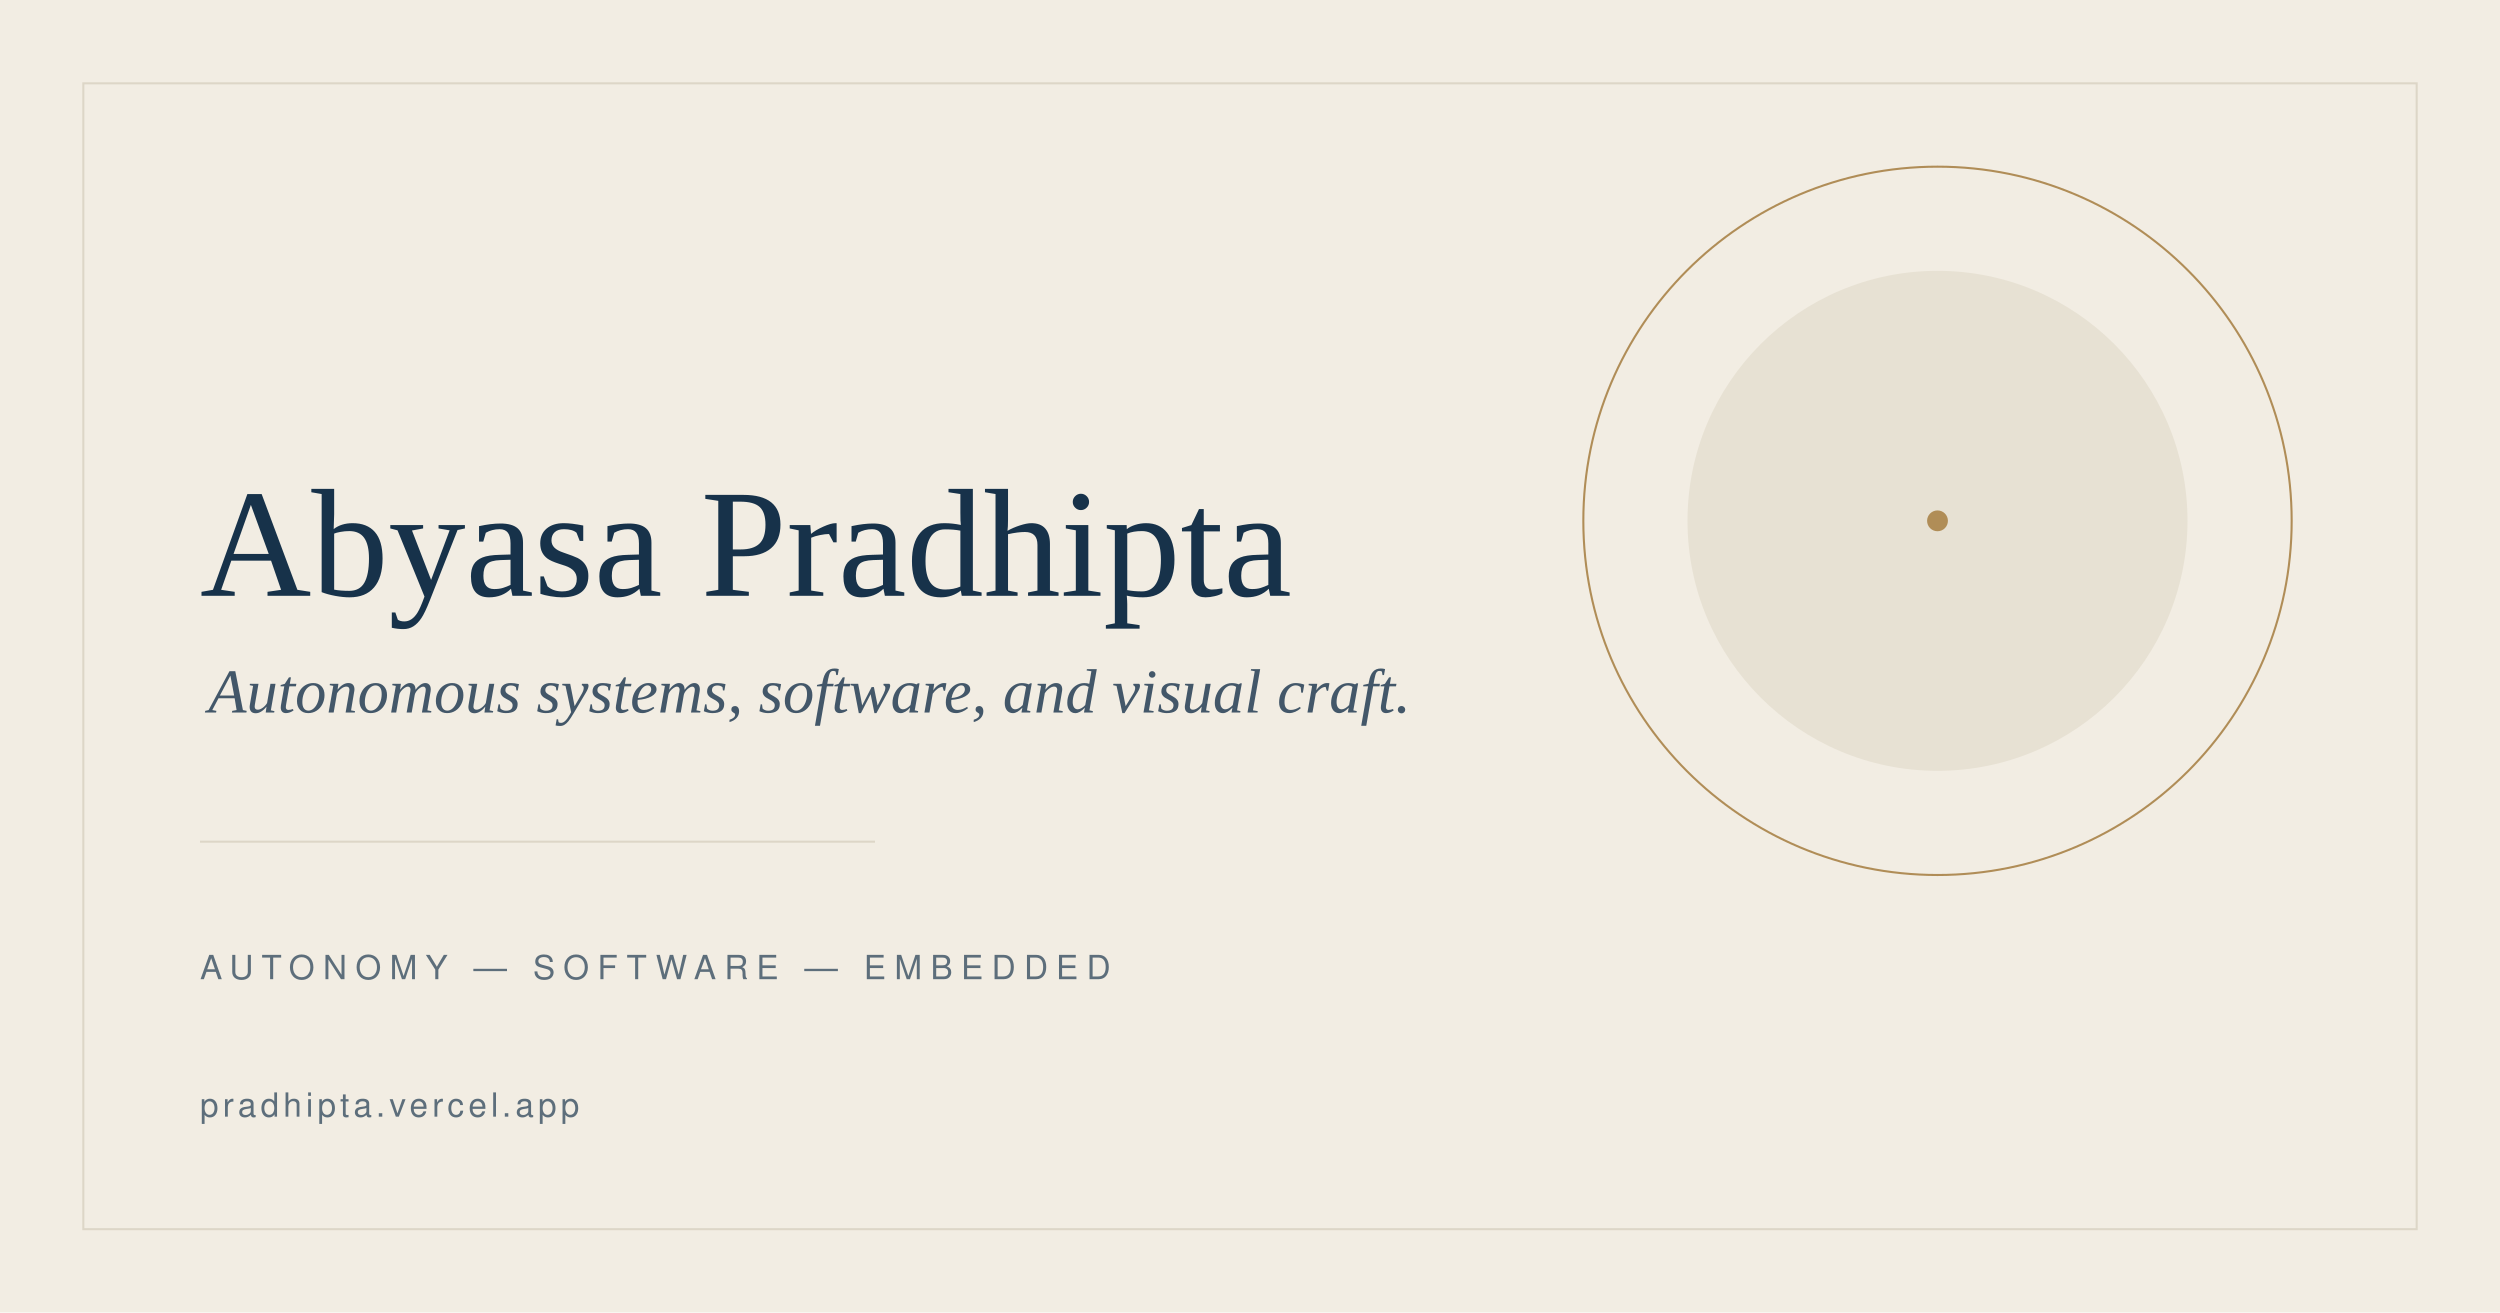
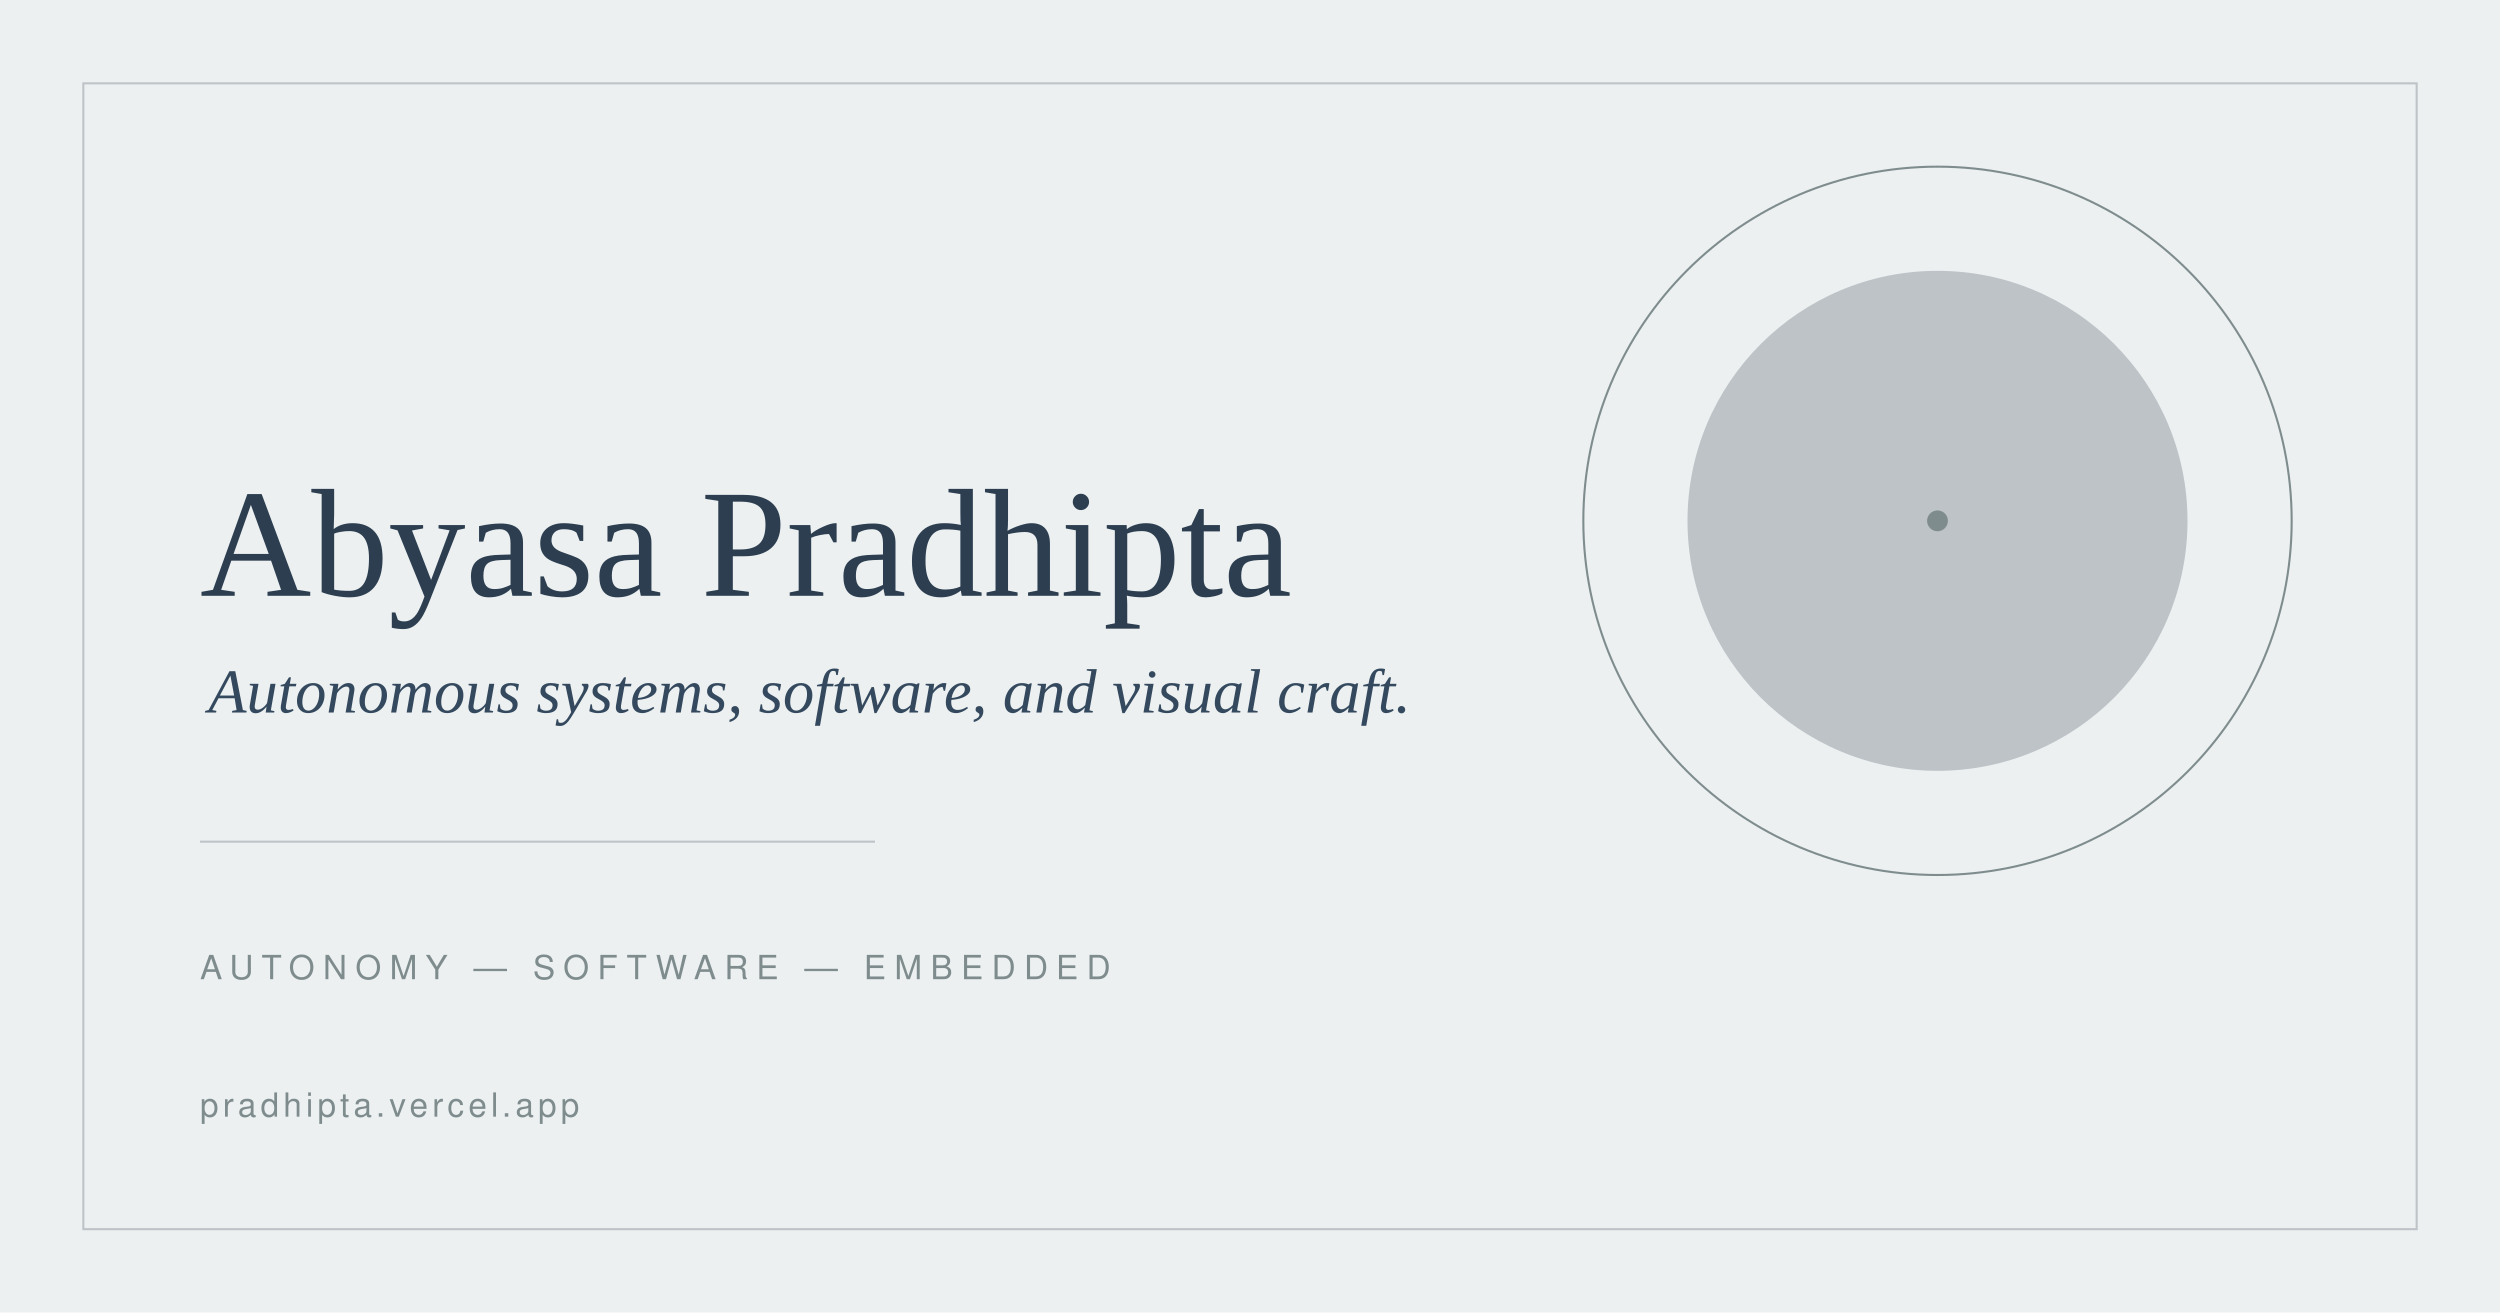
<svg xmlns="http://www.w3.org/2000/svg" viewBox="0 0 1200 630" width="1200" height="630">
-   <rect width="1200" height="630" fill="#f2ede3" />
-   <rect x="40" y="40" width="1120" height="550" fill="none" stroke="#ddd6c7" stroke-width="1" />
-   <circle cx="930" cy="250" r="170" fill="none" stroke="#b08d57" stroke-width="1" />
-   <circle cx="930" cy="250" r="120" fill="#e7e1d3" />
-   <circle cx="930" cy="250" r="5" fill="#b08d57" />
-   <text x="96" y="286" font-family="Georgia, 'Times New Roman', serif" font-size="74" fill="#17324a">Abyasa Pradhipta</text>
-   <text x="100" y="342" font-family="Georgia, 'Times New Roman', serif" font-size="30" font-style="italic" fill="#435769">Autonomous systems, software, and visual craft.</text>
-   <line x1="96" y1="404" x2="420" y2="404" stroke="#ddd6c7" stroke-width="1" />
-   <text x="96" y="470" font-family="Helvetica, Arial, sans-serif" font-size="16" letter-spacing="4" fill="#5d6e7b">AUTONOMY — SOFTWARE — EMBEDDED</text>
-   <text x="96" y="536" font-family="Helvetica, Arial, sans-serif" font-size="16" letter-spacing="2" fill="#5d6e7b">pradhipta.vercel.app</text>
+   <rect width="1200" height="630" fill="#ecf0f1" />
+   <rect x="40" y="40" width="1120" height="550" fill="none" stroke="#bdc3c7" stroke-width="1" />
+   <circle cx="930" cy="250" r="170" fill="none" stroke="#7f8c8d" stroke-width="1" />
+   <circle cx="930" cy="250" r="120" fill="#bdc3c7" />
+   <circle cx="930" cy="250" r="5" fill="#7f8c8d" />
+   <text x="96" y="286" font-family="Georgia, 'Times New Roman', serif" font-size="74" fill="#2c3e50">Abyasa Pradhipta</text>
+   <text x="100" y="342" font-family="Georgia, 'Times New Roman', serif" font-size="30" font-style="italic" fill="#34495e">Autonomous systems, software, and visual craft.</text>
+   <line x1="96" y1="404" x2="420" y2="404" stroke="#bdc3c7" stroke-width="1" />
+   <text x="96" y="470" font-family="Helvetica, Arial, sans-serif" font-size="16" letter-spacing="4" fill="#7f8c8d">AUTONOMY — SOFTWARE — EMBEDDED</text>
+   <text x="96" y="536" font-family="Helvetica, Arial, sans-serif" font-size="16" letter-spacing="2" fill="#7f8c8d">pradhipta.vercel.app</text>
</svg>
